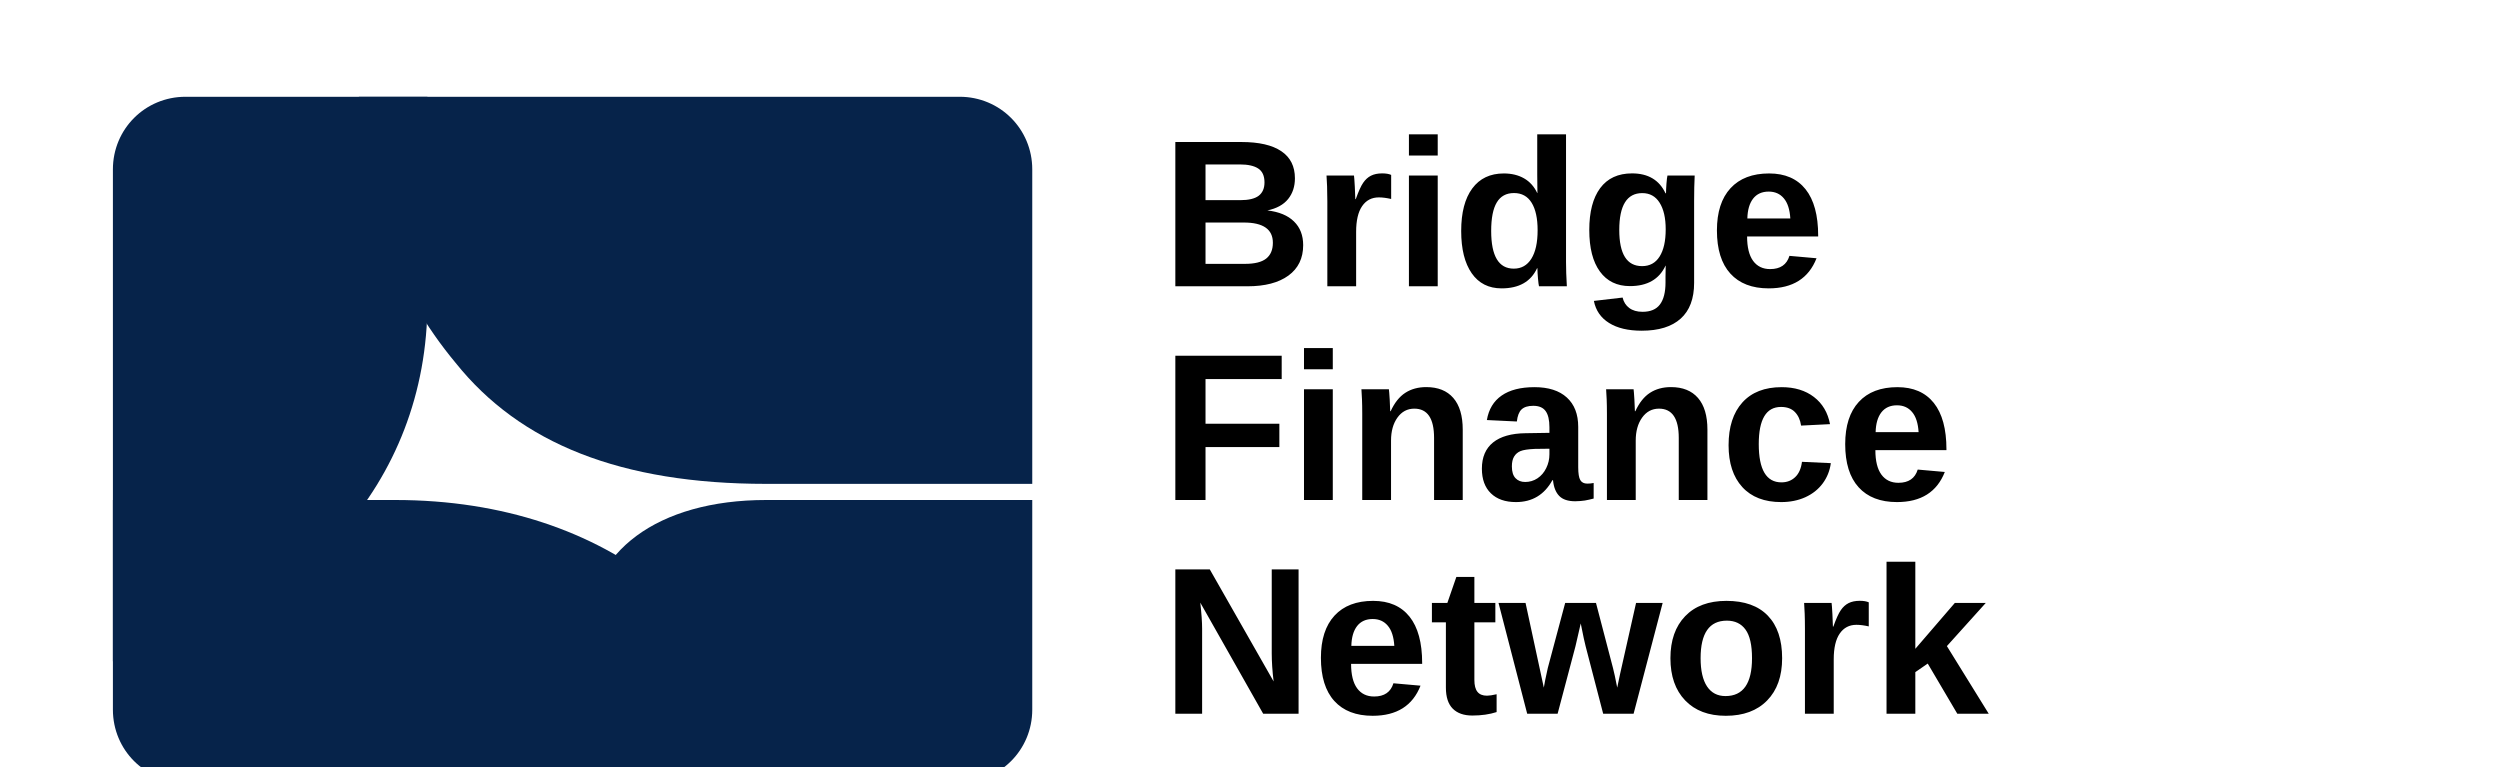
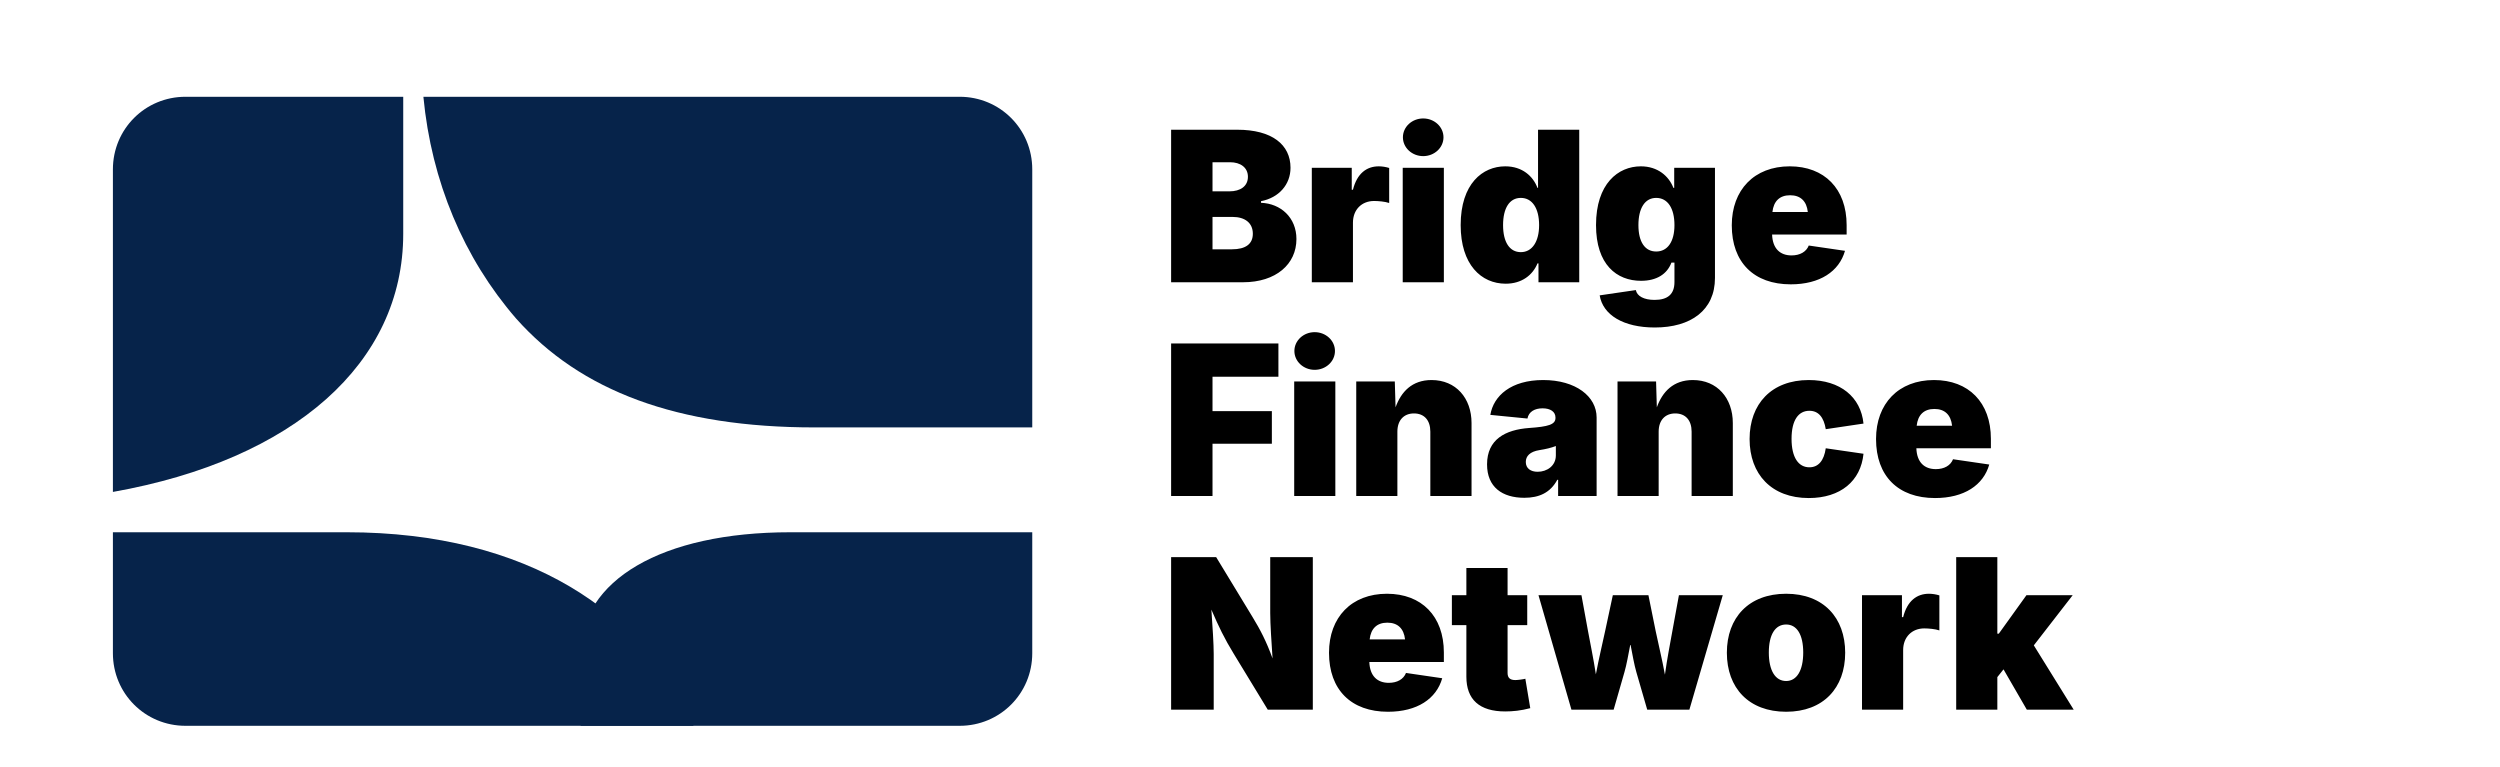
<svg xmlns="http://www.w3.org/2000/svg" viewBox="0 0 620 190" role="img" aria-labelledby="title">
  <g fill="#06234a">
-     <path d="M28 24h78v51c0 45-32 79-78 89V42c0-10 8-18 18-18z" />
-     <path d="M138 24h100c10 0 18 8 18 18v78h-66c-36 0-61-10-77-30-15-18-23-40-24-66z" />
-     <path d="M28 124h70c54 0 88 32 96 70H46c-10 0-18-8-18-18z" />
-     <path d="M190 124h66v52c0 10-8 18-18 18h-92v-38c0-19 17-32 44-32z" />
+     <path d="M28 24h72v34c0 32-27 56-72 64V42c0-10 8-18 18-18z" />
+     <path d="M164 24h74c10 0 18 8 18 18v64h-54c-34 0-58-9-74-27-13-15-21-34-23-55z" />
+     <path d="M28 132h58c45 0 74 20 86 48H46c-10 0-18-8-18-18z" />
+     <path d="M196 132h60v30c0 10-8 18-18 18h-94v-18c0-18 20-30 52-30z" />
  </g>
-   <g fill="#000000" font-family="Arial Black, Arial, Helvetica, sans-serif" font-weight="900">
-     <text x="288" y="71" font-size="52">Bridge</text>
-     <text x="288" y="124" font-size="52">Finance</text>
-     <text x="288" y="177" font-size="52">Network</text>
+   <g fill="#000000" font-family="Inter, Arial Black, Arial, Helvetica, sans-serif" font-weight="900">
+     <text x="288" y="70" font-size="52">Bridge</text>
+     <text x="288" y="123" font-size="52">Finance</text>
+     <text x="288" y="176" font-size="52">Network</text>
  </g>
</svg>
